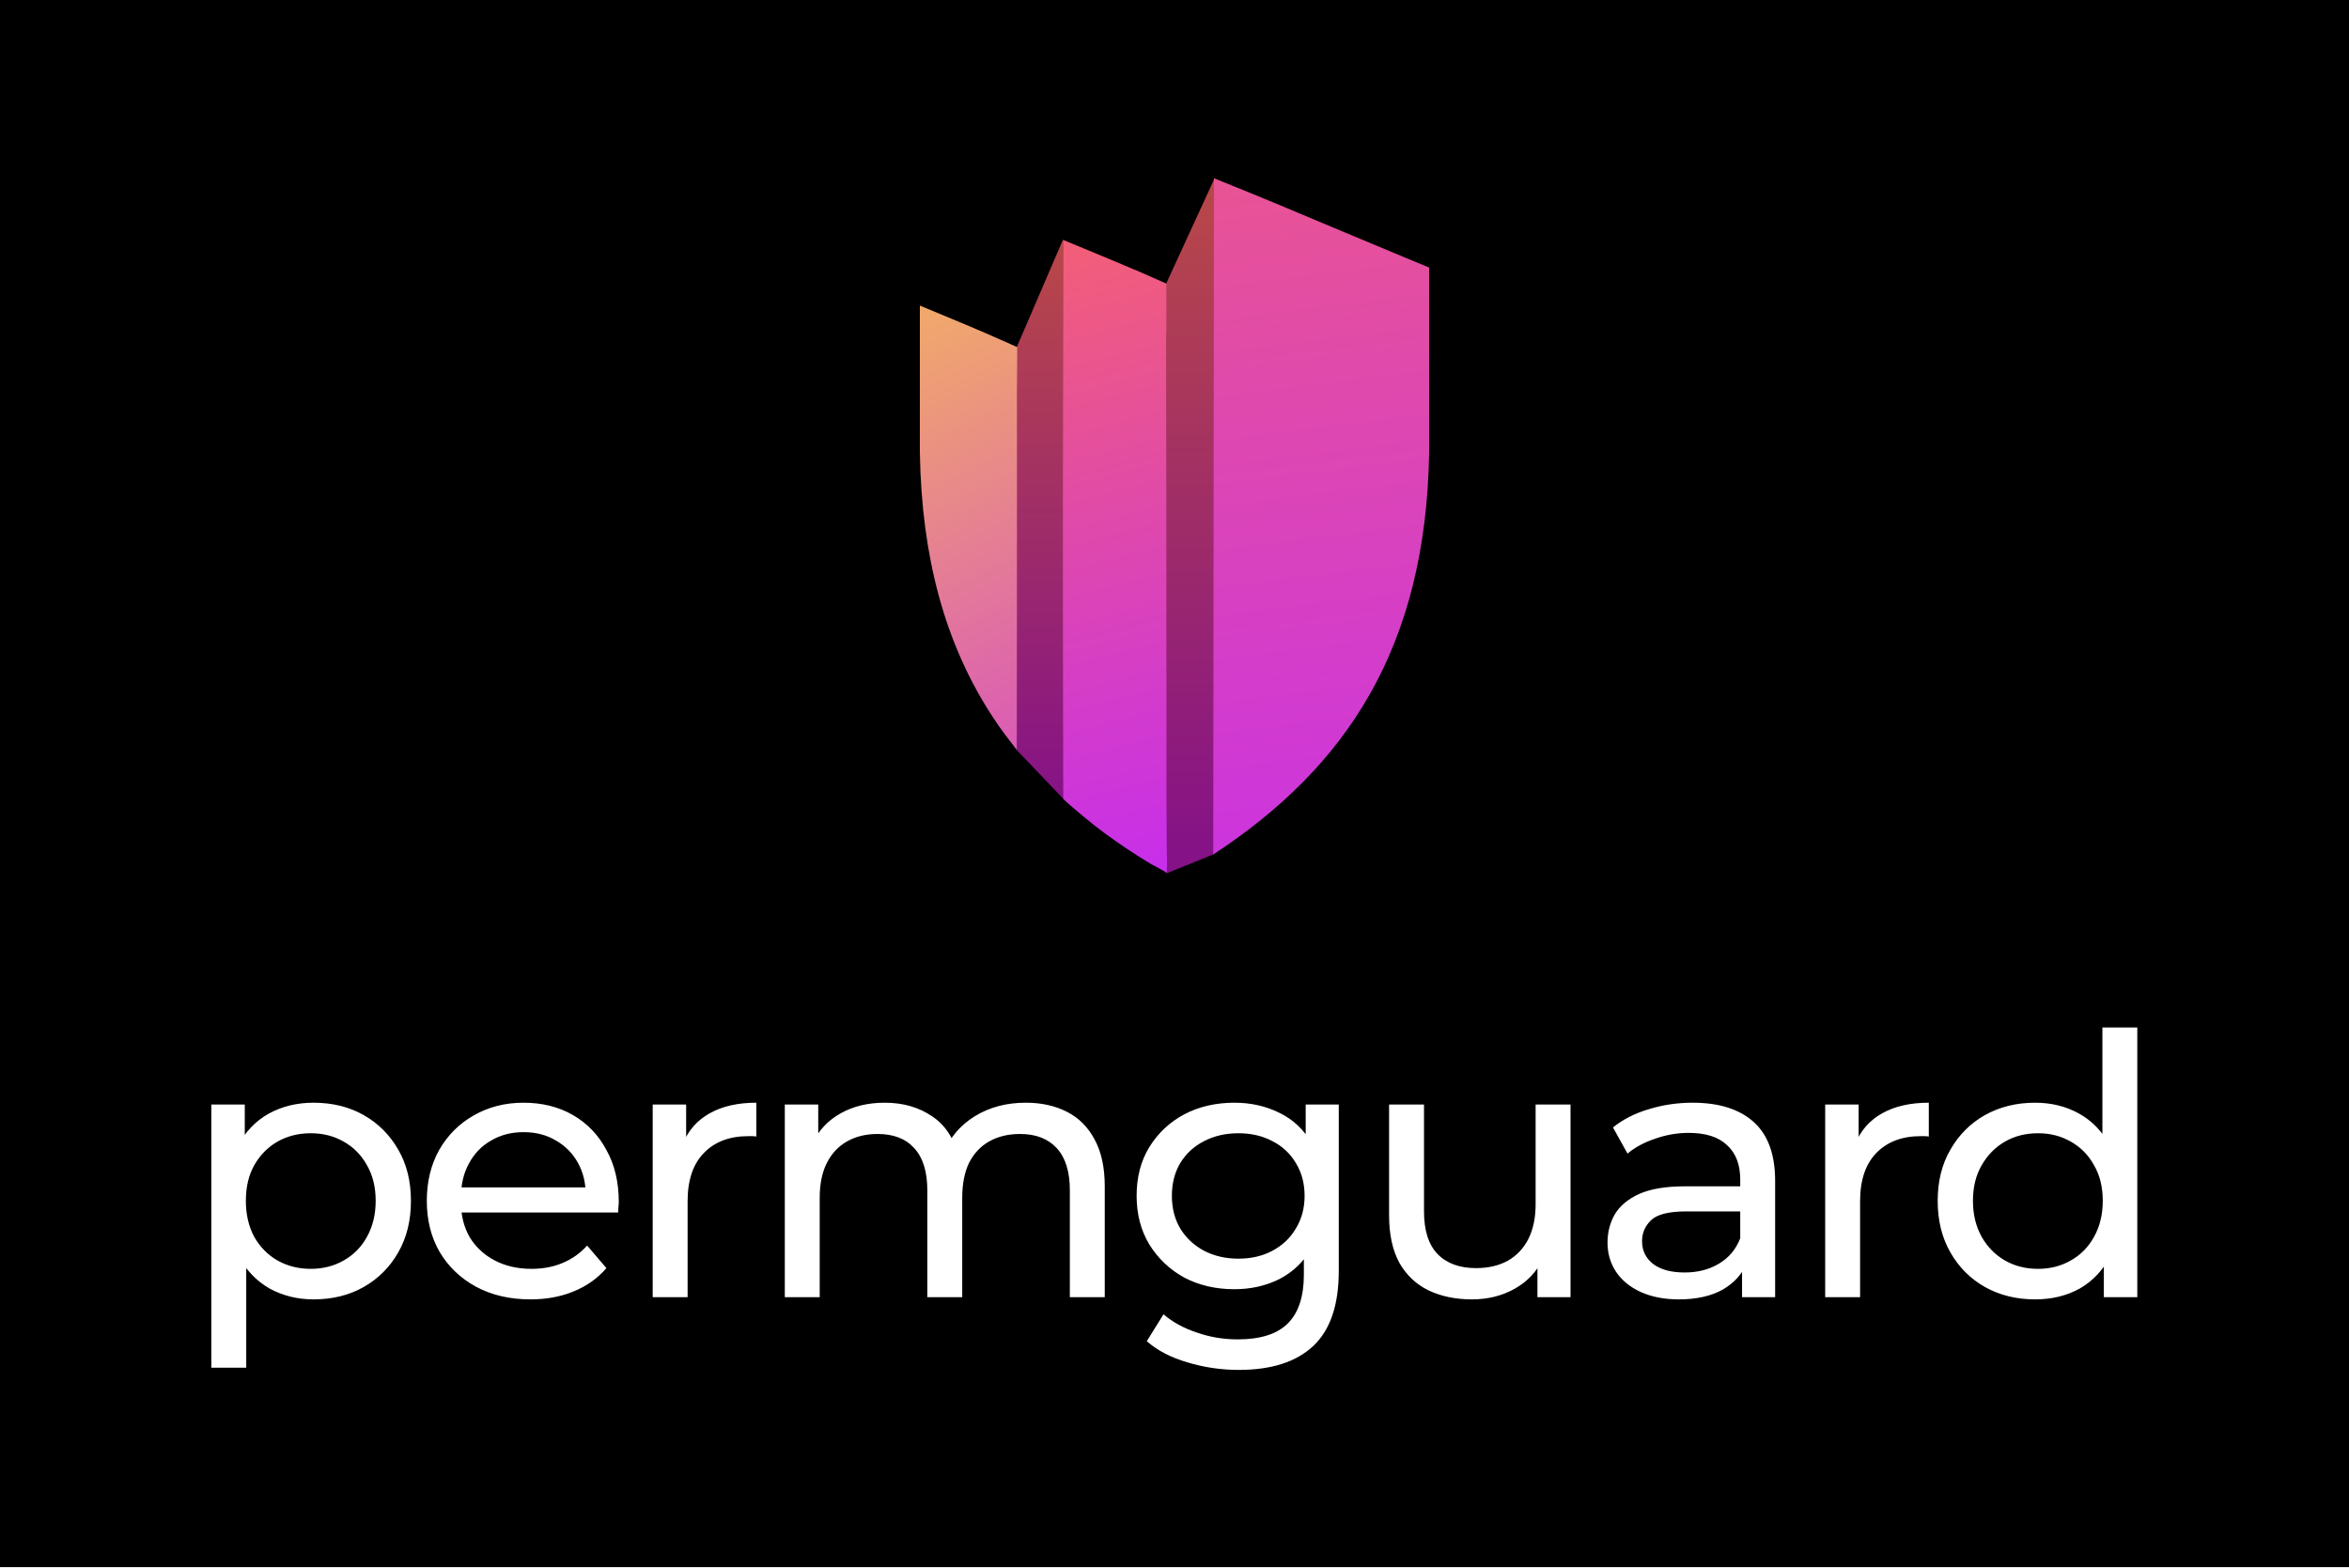
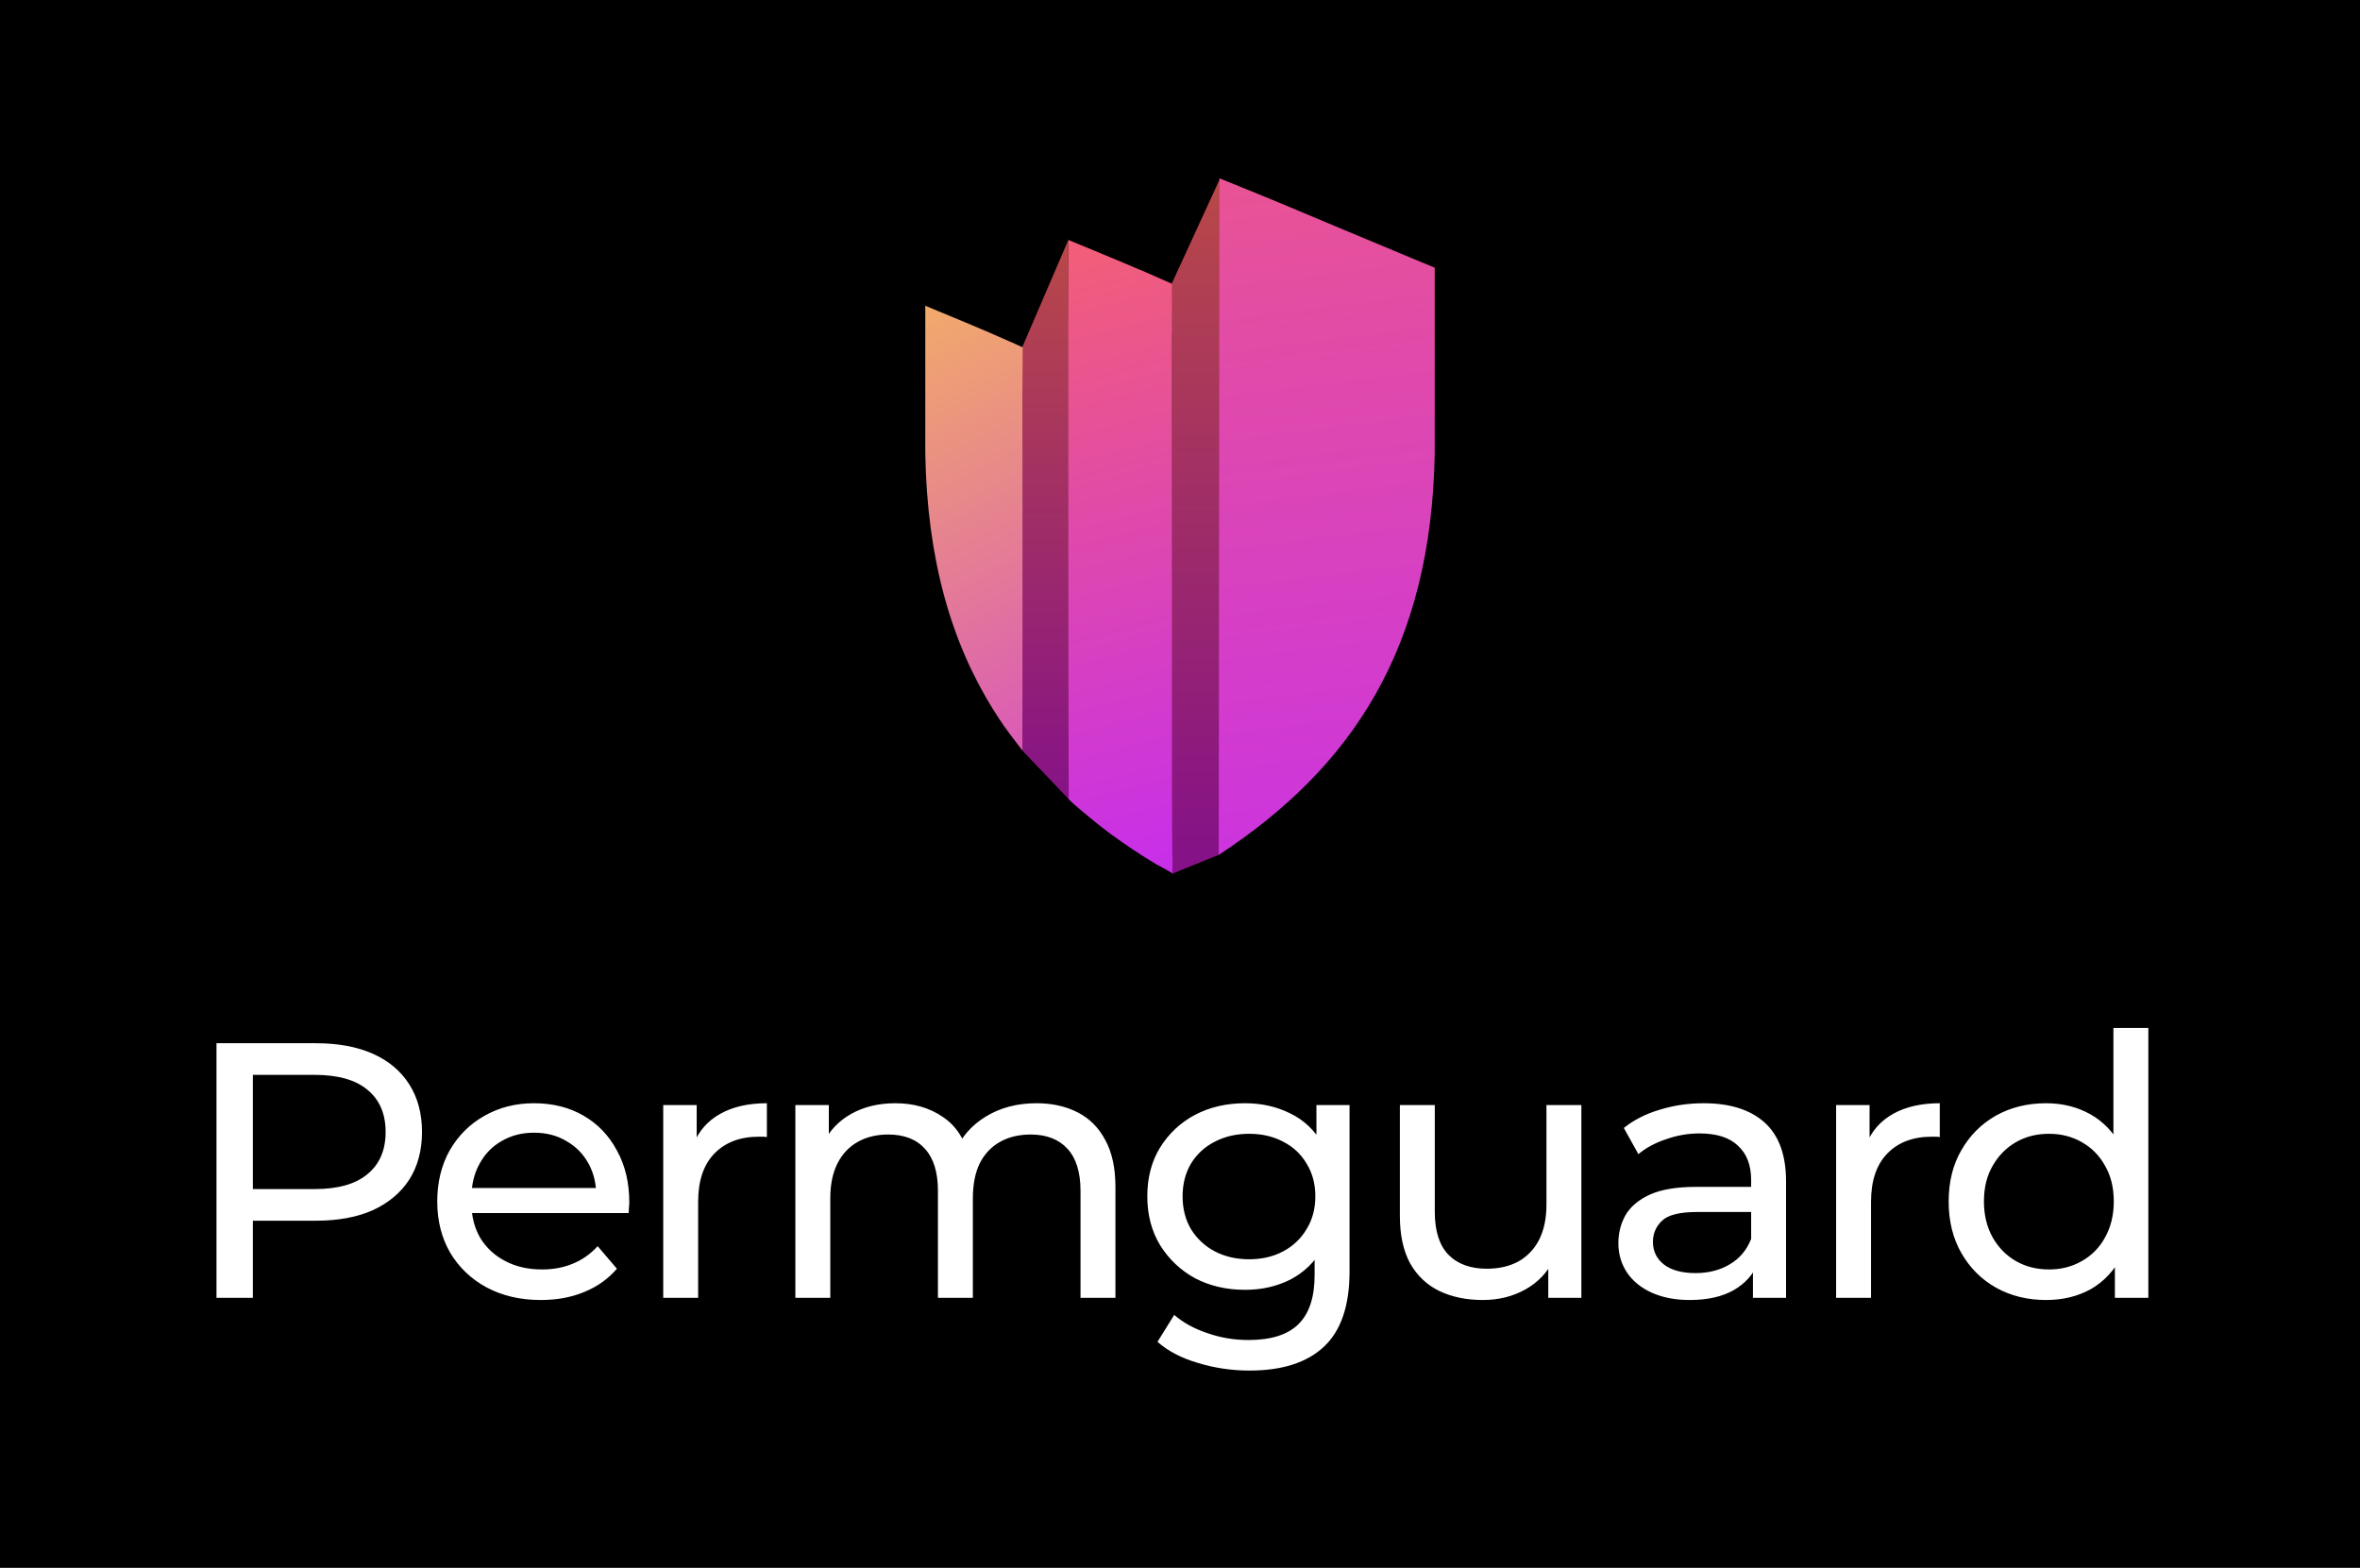
- <svg xmlns="http://www.w3.org/2000/svg" width="1845" height="1231" viewBox="0 0 1845 1231" fill="none">
-   <rect width="1845" height="1231" fill="black" />
-   <path d="M911.75 231.968L953.674 140.726V670.88L916.499 685.967C916.499 685.967 911.75 360.39 911.75 231.968Z" fill="url(#paint0_linear_44_475)" />
-   <path d="M798.479 272.964L834.843 188.406L836.104 628.454L798.792 589.394C798.792 589.394 798.479 380.93 798.479 272.964Z" fill="url(#paint1_linear_44_475)" />
-   <path d="M916.55 671.981L916.168 625.793C916.136 504.615 916.168 383.437 915.881 262.259L916.104 262.705V222.768L891.279 211.821L891.374 212.012C873.392 204.184 854.805 196.706 834.881 188.4V232.983C834.849 359.189 834.774 501.2 835.124 627.406C836.77 629.341 840.547 632.557 841.407 633.288C844.812 636.312 848.312 639.062 851.749 641.99C862.411 650.996 873.869 659.206 885.454 666.97C891.502 671.012 897.644 674.894 903.882 678.617C904.964 679.254 916.518 685.141 916.55 686C916.422 679.604 916.868 679.237 916.55 671.981Z" fill="url(#paint2_linear_44_475)" />
-   <path d="M1122.5 210.167V355.562C1119.99 509.007 1057.42 602.729 952.928 671.241L953.498 140C969.761 146.619 984.656 152.57 999.456 158.743C1034.37 173.349 1069.22 188.083 1104.14 202.562C1110.25 205.108 1116.39 207.653 1122.5 210.167Z" fill="url(#paint3_linear_44_475)" />
-   <path d="M798.822 496.44C798.822 493.958 798.822 491.476 798.822 488.994C798.822 451.921 798.822 415.199 798.79 378.635C798.79 377.331 798.79 376.058 798.79 374.753C798.79 365.684 798.758 356.614 798.758 347.577C798.758 340.163 798.726 332.748 798.726 325.397C798.726 322.438 798.726 319.478 798.726 316.519C798.726 313.082 798.726 309.677 798.694 306.272L798.758 306.527L798.981 272.732L793.793 270.377C793.793 270.377 793.793 270.377 793.761 270.345C793.634 270.282 793.507 270.218 793.347 270.154L790.101 268.659V268.722C768.14 258.858 745.766 249.725 722.5 240.051V355.533C723.869 438.556 742.615 504.077 776.129 557.57C782.685 567.976 785.677 572.144 793.093 581.882C793.284 582.136 798.535 589.074 798.79 589.296C798.79 563.33 798.79 537.077 798.79 510.76C798.822 505.987 798.822 501.213 798.822 496.44Z" fill="url(#paint4_linear_44_475)" />
-   <path d="M246.233 1020.71C233.668 1020.71 222.15 1017.86 211.679 1012.15C201.398 1006.24 193.117 997.582 186.834 986.159C180.742 974.736 177.696 960.458 177.696 943.323C177.696 926.189 180.647 911.91 186.548 900.487C192.641 889.064 200.827 880.497 211.108 874.786C221.579 869.074 233.287 866.218 246.233 866.218C261.083 866.218 274.219 869.455 285.642 875.928C297.065 882.401 306.108 891.444 312.772 903.057C319.435 914.48 322.767 927.902 322.767 943.323C322.767 958.744 319.435 972.261 312.772 983.875C306.108 995.488 297.065 1004.53 285.642 1011C274.219 1017.48 261.083 1020.71 246.233 1020.71ZM165.987 1074.4V867.646H192.26V908.483L190.546 943.609L193.402 978.734V1074.4H165.987ZM243.949 996.725C253.658 996.725 262.32 994.536 269.936 990.157C277.741 985.778 283.834 979.591 288.212 971.595C292.782 963.408 295.066 953.985 295.066 943.323C295.066 932.471 292.782 923.143 288.212 915.337C283.834 907.341 277.741 901.154 269.936 896.775C262.32 892.396 253.658 890.207 243.949 890.207C234.429 890.207 225.767 892.396 217.961 896.775C210.346 901.154 204.254 907.341 199.685 915.337C195.306 923.143 193.117 932.471 193.117 943.323C193.117 953.985 195.306 963.408 199.685 971.595C204.254 979.591 210.346 985.778 217.961 990.157C225.767 994.536 234.429 996.725 243.949 996.725ZM416.618 1020.71C400.435 1020.71 386.156 1017.38 373.782 1010.72C361.597 1004.06 352.078 994.917 345.224 983.303C338.561 971.69 335.229 958.363 335.229 943.323C335.229 928.283 338.466 914.956 344.939 903.343C351.602 891.73 360.645 882.686 372.068 876.214C383.682 869.55 396.723 866.218 411.192 866.218C425.851 866.218 438.797 869.455 450.03 875.928C461.262 882.401 470.02 891.539 476.302 903.343C482.775 914.956 486.012 928.569 486.012 944.18C486.012 945.322 485.917 946.655 485.726 948.178C485.726 949.701 485.631 951.129 485.441 952.461H356.647V932.757H471.162L460.025 939.611C460.215 929.901 458.216 921.239 454.028 913.624C449.839 906.008 444.033 900.106 436.608 895.918C429.373 891.539 420.901 889.35 411.192 889.35C401.673 889.35 393.201 891.539 385.776 895.918C378.351 900.106 372.544 906.103 368.356 913.909C364.167 921.524 362.073 930.282 362.073 940.182V944.751C362.073 954.841 364.358 963.884 368.927 971.88C373.686 979.686 380.255 985.778 388.631 990.157C397.008 994.536 406.623 996.725 417.474 996.725C426.422 996.725 434.513 995.202 441.748 992.156C449.173 989.11 455.646 984.541 461.167 978.449L476.302 996.154C469.449 1004.15 460.881 1010.24 450.601 1014.43C440.511 1018.62 429.183 1020.71 416.618 1020.71ZM512.657 1019V867.646H538.93V908.769L536.36 898.488C540.548 888.017 547.592 880.021 557.492 874.5C567.392 868.979 579.576 866.218 594.045 866.218V892.777C592.903 892.586 591.761 892.491 590.619 892.491C589.667 892.491 588.715 892.491 587.763 892.491C573.103 892.491 561.49 896.87 552.923 905.628C544.356 914.385 540.072 927.046 540.072 943.609V1019H512.657ZM805.746 866.218C817.931 866.218 828.687 868.598 838.016 873.358C847.345 878.117 854.579 885.352 859.72 895.061C865.05 904.771 867.716 917.05 867.716 931.9V1019H840.301V935.042C840.301 920.382 836.874 909.34 830.02 901.915C823.166 894.49 813.552 890.778 801.177 890.778C792.039 890.778 784.043 892.682 777.189 896.489C770.335 900.297 765.005 905.913 761.197 913.338C757.58 920.763 755.771 929.996 755.771 941.039V1019H728.356V935.042C728.356 920.382 724.929 909.34 718.076 901.915C711.412 894.49 701.798 890.778 689.233 890.778C680.285 890.778 672.384 892.682 665.53 896.489C658.676 900.297 653.346 905.913 649.538 913.338C645.73 920.763 643.827 929.996 643.827 941.039V1019H616.412V867.646H642.684V907.912L638.401 897.631C643.16 887.732 650.49 880.021 660.39 874.5C670.29 868.979 681.808 866.218 694.944 866.218C709.413 866.218 721.883 869.836 732.354 877.07C742.825 884.114 749.679 894.871 752.915 909.34L741.778 904.771C746.347 893.158 754.343 883.829 765.766 876.785C777.189 869.741 790.516 866.218 805.746 866.218ZM972.99 1076.11C959.092 1076.11 945.575 1074.12 932.438 1070.12C919.492 1066.31 908.926 1060.79 900.74 1053.55L913.876 1032.42C920.92 1038.51 929.582 1043.27 939.863 1046.7C950.144 1050.32 960.9 1052.13 972.133 1052.13C990.029 1052.13 1003.17 1047.94 1011.54 1039.56C1019.92 1031.18 1024.11 1018.43 1024.11 1001.29V969.31L1026.96 939.325L1025.54 909.054V867.646H1051.52V998.439C1051.52 1025.09 1044.86 1044.7 1031.53 1057.27C1018.21 1069.83 998.691 1076.11 972.99 1076.11ZM969.563 1012.72C954.903 1012.72 941.767 1009.67 930.154 1003.58C918.731 997.296 909.592 988.634 902.739 977.592C896.075 966.55 892.744 953.794 892.744 939.325C892.744 924.666 896.075 911.91 902.739 901.058C909.592 890.016 918.731 881.449 930.154 875.357C941.767 869.265 954.903 866.218 969.563 866.218C982.509 866.218 994.312 868.884 1004.97 874.214C1015.64 879.355 1024.11 887.351 1030.39 898.203C1036.86 909.054 1040.1 922.762 1040.1 939.325C1040.1 955.698 1036.86 969.31 1030.39 980.162C1024.11 991.014 1015.64 999.2 1004.97 1004.72C994.312 1010.05 982.509 1012.72 969.563 1012.72ZM972.704 988.729C982.794 988.729 991.742 986.635 999.548 982.447C1007.35 978.258 1013.45 972.452 1017.82 965.027C1022.39 957.602 1024.68 949.035 1024.68 939.325C1024.68 929.616 1022.39 921.048 1017.82 913.624C1013.45 906.199 1007.35 900.487 999.548 896.489C991.742 892.301 982.794 890.207 972.704 890.207C962.614 890.207 953.571 892.301 945.575 896.489C937.769 900.487 931.582 906.199 927.012 913.624C922.634 921.048 920.444 929.616 920.444 939.325C920.444 949.035 922.634 957.602 927.012 965.027C931.582 972.452 937.769 978.258 945.575 982.447C953.571 986.635 962.614 988.729 972.704 988.729ZM1156.16 1020.71C1143.22 1020.71 1131.8 1018.33 1121.9 1013.57C1112.19 1008.81 1104.57 1001.58 1099.05 991.871C1093.72 981.971 1091.05 969.596 1091.05 954.746V867.646H1118.47V951.605C1118.47 966.455 1121.99 977.592 1129.04 985.017C1136.27 992.442 1146.36 996.154 1159.31 996.154C1168.82 996.154 1177.11 994.25 1184.15 990.443C1191.19 986.445 1196.62 980.733 1200.43 973.308C1204.24 965.693 1206.14 956.555 1206.14 945.893V867.646H1233.55V1019H1207.57V978.163L1211.85 989.015C1206.9 999.105 1199.48 1006.91 1189.58 1012.43C1179.68 1017.95 1168.54 1020.71 1156.16 1020.71ZM1368.28 1019V987.016L1366.85 981.019V926.474C1366.85 914.861 1363.42 905.913 1356.57 899.63C1349.9 893.158 1339.81 889.921 1326.3 889.921C1317.35 889.921 1308.59 891.444 1300.02 894.49C1291.46 897.346 1284.22 901.249 1278.32 906.199L1266.9 885.637C1274.7 879.355 1284.03 874.595 1294.88 871.359C1305.93 867.932 1317.44 866.218 1329.44 866.218C1350.19 866.218 1366.18 871.264 1377.41 881.354C1388.65 891.444 1394.26 906.865 1394.26 927.617V1019H1368.28ZM1318.59 1020.71C1307.35 1020.71 1297.45 1018.81 1288.89 1015C1280.51 1011.19 1274.04 1005.96 1269.47 999.295C1264.9 992.442 1262.61 984.731 1262.61 976.164C1262.61 967.978 1264.52 960.553 1268.33 953.889C1272.32 947.226 1278.7 941.895 1287.46 937.897C1296.41 933.899 1308.4 931.9 1323.44 931.9H1371.42V951.605H1324.58C1310.88 951.605 1301.64 953.889 1296.88 958.459C1292.12 963.028 1289.74 968.549 1289.74 975.022C1289.74 982.447 1292.69 988.444 1298.6 993.013C1304.5 997.392 1312.68 999.581 1323.16 999.581C1333.44 999.581 1342.38 997.296 1350 992.727C1357.81 988.158 1363.42 981.495 1366.85 972.737L1372.27 991.585C1368.66 1000.53 1362.28 1007.67 1353.14 1013C1344 1018.14 1332.48 1020.71 1318.59 1020.71ZM1433.57 1019V867.646H1459.85V908.769L1457.28 898.488C1461.47 888.017 1468.51 880.021 1478.41 874.5C1488.31 868.979 1500.49 866.218 1514.96 866.218V892.777C1513.82 892.586 1512.68 892.491 1511.54 892.491C1510.58 892.491 1509.63 892.491 1508.68 892.491C1494.02 892.491 1482.41 896.87 1473.84 905.628C1465.27 914.385 1460.99 927.046 1460.99 943.609V1019H1433.57ZM1598.47 1020.71C1583.82 1020.71 1570.68 1017.48 1559.07 1011C1547.64 1004.53 1538.6 995.488 1531.94 983.875C1525.27 972.261 1521.94 958.744 1521.94 943.323C1521.94 927.902 1525.27 914.48 1531.94 903.057C1538.6 891.444 1547.64 882.401 1559.07 875.928C1570.68 869.455 1583.82 866.218 1598.47 866.218C1611.23 866.218 1622.75 869.074 1633.03 874.786C1643.31 880.497 1651.5 889.064 1657.59 900.487C1663.87 911.91 1667.01 926.189 1667.01 943.323C1667.01 960.458 1663.97 974.736 1657.87 986.159C1651.97 997.582 1643.88 1006.24 1633.6 1012.15C1623.32 1017.86 1611.61 1020.71 1598.47 1020.71ZM1600.76 996.725C1610.28 996.725 1618.85 994.536 1626.46 990.157C1634.27 985.778 1640.36 979.591 1644.74 971.595C1649.31 963.408 1651.59 953.985 1651.59 943.323C1651.59 932.471 1649.31 923.143 1644.74 915.337C1640.36 907.341 1634.27 901.154 1626.46 896.775C1618.85 892.396 1610.28 890.207 1600.76 890.207C1591.05 890.207 1582.39 892.396 1574.77 896.775C1567.16 901.154 1561.06 907.341 1556.5 915.337C1551.93 923.143 1549.64 932.471 1549.64 943.323C1549.64 953.985 1551.93 963.408 1556.5 971.595C1561.06 979.591 1567.16 985.778 1574.77 990.157C1582.39 994.536 1591.05 996.725 1600.76 996.725ZM1652.45 1019V978.163L1654.16 943.038L1651.31 907.912V807.105H1678.72V1019H1652.45Z" fill="white" />
+ <svg xmlns="http://www.w3.org/2000/svg" width="1853" height="1231" viewBox="0 0 1853 1231" fill="none">
+   <rect width="1853" height="1231" fill="black" />
+   <path d="M915.75 231.968L957.674 140.726V670.881L920.499 685.967C920.499 685.967 915.75 360.39 915.75 231.968Z" fill="url(#paint0_linear_1_640)" />
+   <path d="M802.479 272.964L838.843 188.406L840.104 628.453L802.792 589.393C802.792 589.393 802.479 380.929 802.479 272.964Z" fill="url(#paint1_linear_1_640)" />
+   <path d="M920.55 671.981L920.168 625.793C920.136 504.615 920.168 383.437 919.881 262.259L920.104 262.705V222.768L895.279 211.821L895.374 212.012C877.392 204.184 858.805 196.706 838.881 188.4V232.983C838.849 359.189 838.774 501.2 839.124 627.406C840.77 629.341 844.547 632.557 845.407 633.288C848.812 636.312 852.312 639.062 855.749 641.99C866.411 650.996 877.869 659.206 889.454 666.97C895.502 671.012 901.644 674.894 907.882 678.617C908.964 679.254 920.518 685.141 920.55 686C920.422 679.604 920.868 679.237 920.55 671.981Z" fill="url(#paint2_linear_1_640)" />
+   <path d="M1126.5 210.167V355.562C1123.99 509.007 1061.42 602.729 956.928 671.241L957.498 140C973.761 146.619 988.656 152.57 1003.46 158.743C1038.37 173.349 1073.22 188.083 1108.14 202.562C1114.25 205.108 1120.39 207.653 1126.5 210.167Z" fill="url(#paint3_linear_1_640)" />
+   <path d="M802.822 496.44C802.822 493.957 802.822 491.475 802.822 488.993C802.822 451.921 802.822 415.198 802.79 378.635C802.79 377.33 802.79 376.057 802.79 374.752C802.79 365.683 802.758 356.614 802.758 347.577C802.758 340.162 802.726 332.748 802.726 325.397C802.726 322.437 802.726 319.478 802.726 316.518C802.726 313.082 802.726 309.677 802.694 306.272L802.758 306.526L802.981 272.731L797.793 270.377C797.793 270.377 797.793 270.377 797.761 270.345C797.634 270.281 797.507 270.217 797.347 270.154L794.101 268.658V268.722C772.14 258.857 749.766 249.724 726.5 240.05V355.532C727.869 438.555 746.615 504.077 780.129 557.569C786.685 567.975 789.677 572.144 797.093 581.881C797.284 582.136 802.535 589.073 802.79 589.296C802.79 563.329 802.79 537.076 802.79 510.759C802.822 505.986 802.822 501.213 802.822 496.44Z" fill="url(#paint4_linear_1_640)" />
+   <path d="M169.985 1019V819.099H247.947C265.462 819.099 280.407 821.859 292.782 827.381C305.156 832.902 314.675 840.898 321.339 851.369C328.002 861.84 331.334 874.31 331.334 888.779C331.334 903.248 328.002 915.718 321.339 926.189C314.675 936.469 305.156 944.465 292.782 950.177C280.407 955.698 265.462 958.459 247.947 958.459H185.692L198.542 945.037V1019H169.985ZM198.542 947.892L185.692 933.614H247.09C265.367 933.614 279.169 929.711 288.498 921.905C298.017 914.1 302.777 903.057 302.777 888.779C302.777 874.5 298.017 863.458 288.498 855.652C279.169 847.847 265.367 843.944 247.09 843.944H185.692L198.542 829.665V947.892ZM424.705 1020.71C408.523 1020.71 394.244 1017.38 381.869 1010.72C369.685 1004.06 360.166 994.917 353.312 983.303C346.648 971.69 343.317 958.363 343.317 943.323C343.317 928.283 346.553 914.956 353.026 903.343C359.69 891.73 368.733 882.686 380.156 876.214C391.769 869.55 404.81 866.218 419.279 866.218C433.939 866.218 446.885 869.455 458.117 875.928C469.35 882.401 478.107 891.539 484.39 903.343C490.863 914.956 494.099 928.569 494.099 944.18C494.099 945.322 494.004 946.655 493.814 948.178C493.814 949.701 493.719 951.129 493.528 952.461H364.735V932.757H479.25L468.112 939.611C468.303 929.901 466.304 921.239 462.115 913.624C457.927 906.008 452.12 900.106 444.695 895.918C437.461 891.539 428.989 889.35 419.279 889.35C409.76 889.35 401.288 891.539 393.863 895.918C386.438 900.106 380.632 906.103 376.443 913.909C372.255 921.524 370.161 930.282 370.161 940.182V944.751C370.161 954.841 372.445 963.884 377.014 971.88C381.774 979.686 388.342 985.778 396.719 990.157C405.096 994.536 414.71 996.725 425.562 996.725C434.51 996.725 442.601 995.202 449.836 992.156C457.26 989.11 463.733 984.541 469.254 978.449L484.39 996.154C477.536 1004.15 468.969 1010.24 458.688 1014.43C448.598 1018.62 437.27 1020.71 424.705 1020.71ZM520.745 1019V867.646H547.017V908.769L544.447 898.488C548.636 888.017 555.68 880.021 565.58 874.5C575.479 868.979 587.664 866.218 602.133 866.218V892.777C600.991 892.586 599.848 892.491 598.706 892.491C597.754 892.491 596.802 892.491 595.85 892.491C581.191 892.491 569.578 896.87 561.01 905.628C552.443 914.385 548.16 927.046 548.16 943.609V1019H520.745ZM813.834 866.218C826.018 866.218 836.775 868.598 846.104 873.358C855.432 878.117 862.667 885.352 867.807 895.061C873.138 904.771 875.803 917.05 875.803 931.9V1019H848.388V935.042C848.388 920.382 844.961 909.34 838.108 901.915C831.254 894.49 821.64 890.778 809.265 890.778C800.126 890.778 792.13 892.682 785.277 896.489C778.423 900.297 773.092 905.913 769.285 913.338C765.667 920.763 763.859 929.996 763.859 941.039V1019H736.444V935.042C736.444 920.382 733.017 909.34 726.163 901.915C719.5 894.49 709.885 890.778 697.32 890.778C688.372 890.778 680.471 892.682 673.618 896.489C666.764 900.297 661.433 905.913 657.626 913.338C653.818 920.763 651.914 929.996 651.914 941.039V1019H624.499V867.646H650.772V907.912L646.488 897.631C651.248 887.732 658.577 880.021 668.477 874.5C678.377 868.979 689.895 866.218 703.032 866.218C717.501 866.218 729.971 869.836 740.442 877.07C750.913 884.114 757.766 894.871 761.003 909.34L749.866 904.771C754.435 893.158 762.431 883.829 773.854 876.785C785.277 869.741 798.603 866.218 813.834 866.218ZM981.077 1076.11C967.179 1076.11 953.662 1074.12 940.526 1070.12C927.58 1066.31 917.014 1060.79 908.827 1053.55L921.964 1032.42C929.008 1038.51 937.67 1043.27 947.951 1046.7C958.231 1050.32 968.988 1052.13 980.22 1052.13C998.116 1052.13 1011.25 1047.94 1019.63 1039.56C1028.01 1031.18 1032.19 1018.43 1032.19 1001.29V969.31L1035.05 939.325L1033.62 909.054V867.646H1059.61V998.439C1059.61 1025.09 1052.95 1044.7 1039.62 1057.27C1026.29 1069.83 1006.78 1076.11 981.077 1076.11ZM977.65 1012.72C962.991 1012.72 949.854 1009.67 938.241 1003.58C926.818 997.296 917.68 988.634 910.826 977.592C904.163 966.55 900.831 953.794 900.831 939.325C900.831 924.666 904.163 911.91 910.826 901.058C917.68 890.016 926.818 881.449 938.241 875.357C949.854 869.265 962.991 866.218 977.65 866.218C990.596 866.218 1002.4 868.884 1013.06 874.214C1023.72 879.355 1032.19 887.351 1038.48 898.203C1044.95 909.054 1048.19 922.762 1048.19 939.325C1048.19 955.698 1044.95 969.31 1038.48 980.162C1032.19 991.014 1023.72 999.2 1013.06 1004.72C1002.4 1010.05 990.596 1012.72 977.65 1012.72ZM980.792 988.729C990.882 988.729 999.83 986.635 1007.64 982.447C1015.44 978.258 1021.53 972.452 1025.91 965.027C1030.48 957.602 1032.77 949.035 1032.77 939.325C1032.77 929.616 1030.48 921.048 1025.91 913.624C1021.53 906.199 1015.44 900.487 1007.64 896.489C999.83 892.301 990.882 890.207 980.792 890.207C970.701 890.207 961.658 892.301 953.662 896.489C945.856 900.487 939.669 906.199 935.1 913.624C930.721 921.048 928.532 929.616 928.532 939.325C928.532 949.035 930.721 957.602 935.1 965.027C939.669 972.452 945.856 978.258 953.662 982.447C961.658 986.635 970.701 988.729 980.792 988.729ZM1164.25 1020.71C1151.31 1020.71 1139.88 1018.33 1129.98 1013.57C1120.27 1008.81 1112.66 1001.58 1107.14 991.871C1101.81 981.971 1099.14 969.596 1099.14 954.746V867.646H1126.56V951.605C1126.56 966.455 1130.08 977.592 1137.12 985.017C1144.36 992.442 1154.45 996.154 1167.39 996.154C1176.91 996.154 1185.19 994.25 1192.24 990.443C1199.28 986.445 1204.71 980.733 1208.52 973.308C1212.32 965.693 1214.23 956.555 1214.23 945.893V867.646H1241.64V1019H1215.66V978.163L1219.94 989.015C1214.99 999.105 1207.56 1006.91 1197.66 1012.43C1187.76 1017.95 1176.63 1020.71 1164.25 1020.71ZM1376.36 1019V987.016L1374.94 981.019V926.474C1374.94 914.861 1371.51 905.913 1364.66 899.63C1357.99 893.158 1347.9 889.921 1334.38 889.921C1325.44 889.921 1316.68 891.444 1308.11 894.49C1299.54 897.346 1292.31 901.249 1286.41 906.199L1274.99 885.637C1282.79 879.355 1292.12 874.595 1302.97 871.359C1314.01 867.932 1325.53 866.218 1337.53 866.218C1358.28 866.218 1374.27 871.264 1385.5 881.354C1396.73 891.444 1402.35 906.865 1402.35 927.617V1019H1376.36ZM1326.67 1020.71C1315.44 1020.71 1305.54 1018.81 1296.97 1015C1288.6 1011.19 1282.12 1005.96 1277.56 999.295C1272.99 992.442 1270.7 984.731 1270.7 976.164C1270.7 967.978 1272.61 960.553 1276.41 953.889C1280.41 947.226 1286.79 941.895 1295.55 937.897C1304.49 933.899 1316.49 931.9 1331.53 931.9H1379.5V951.605H1332.67C1318.96 951.605 1309.73 953.889 1304.97 958.459C1300.21 963.028 1297.83 968.549 1297.83 975.022C1297.83 982.447 1300.78 988.444 1306.68 993.013C1312.59 997.392 1320.77 999.581 1331.24 999.581C1341.52 999.581 1350.47 997.296 1358.09 992.727C1365.89 988.158 1371.51 981.495 1374.94 972.737L1380.36 991.585C1376.74 1000.53 1370.37 1007.67 1361.23 1013C1352.09 1018.14 1340.57 1020.71 1326.67 1020.71ZM1441.66 1019V867.646H1467.93V908.769L1465.36 898.488C1469.55 888.017 1476.6 880.021 1486.5 874.5C1496.4 868.979 1508.58 866.218 1523.05 866.218V892.777C1521.91 892.586 1520.77 892.491 1519.62 892.491C1518.67 892.491 1517.72 892.491 1516.77 892.491C1502.11 892.491 1490.49 896.87 1481.93 905.628C1473.36 914.385 1469.08 927.046 1469.08 943.609V1019H1441.66ZM1606.56 1020.71C1591.9 1020.71 1578.77 1017.48 1567.15 1011C1555.73 1004.53 1546.69 995.488 1540.02 983.875C1533.36 972.261 1530.03 958.744 1530.03 943.323C1530.03 927.902 1533.36 914.48 1540.02 903.057C1546.69 891.444 1555.73 882.401 1567.15 875.928C1578.77 869.455 1591.9 866.218 1606.56 866.218C1619.32 866.218 1630.84 869.074 1641.12 874.786C1651.4 880.497 1659.58 889.064 1665.68 900.487C1671.96 911.91 1675.1 926.189 1675.1 943.323C1675.1 960.458 1672.05 974.736 1665.96 986.159C1660.06 997.582 1651.97 1006.24 1641.69 1012.15C1631.41 1017.86 1619.7 1020.71 1606.56 1020.71ZM1608.85 996.725C1618.37 996.725 1626.93 994.536 1634.55 990.157C1642.35 985.778 1648.45 979.591 1652.82 971.595C1657.39 963.408 1659.68 953.985 1659.68 943.323C1659.68 932.471 1657.39 923.143 1652.82 915.337C1648.45 907.341 1642.35 901.154 1634.55 896.775C1626.93 892.396 1618.37 890.207 1608.85 890.207C1599.14 890.207 1590.47 892.396 1582.86 896.775C1575.24 901.154 1569.15 907.341 1564.58 915.337C1560.01 923.143 1557.73 932.471 1557.73 943.323C1557.73 953.985 1560.01 963.408 1564.58 971.595C1569.15 979.591 1575.24 985.778 1582.86 990.157C1590.47 994.536 1599.14 996.725 1608.85 996.725ZM1660.54 1019V978.163L1662.25 943.038L1659.39 907.912V807.105H1686.81V1019H1660.54Z" fill="white" />
  <defs>
-     <linearGradient id="paint0_linear_44_475" x1="932.863" y1="140.726" x2="932.863" y2="670.168" gradientUnits="userSpaceOnUse">
+     <linearGradient id="paint0_linear_1_640" x1="936.863" y1="140.726" x2="936.863" y2="670.169" gradientUnits="userSpaceOnUse">
      <stop stop-color="#B94848" />
      <stop offset="1" stop-color="#851287" />
    </linearGradient>
-     <linearGradient id="paint1_linear_44_475" x1="813.731" y1="188.403" x2="813.731" y2="633.509" gradientUnits="userSpaceOnUse">
+     <linearGradient id="paint1_linear_1_640" x1="817.731" y1="188.402" x2="817.731" y2="633.508" gradientUnits="userSpaceOnUse">
      <stop stop-color="#B94848" />
      <stop offset="1" stop-color="#851287" />
    </linearGradient>
-     <linearGradient id="paint2_linear_44_475" x1="875.7" y1="188.4" x2="1006.9" y2="686.045" gradientUnits="userSpaceOnUse">
+     <linearGradient id="paint2_linear_1_640" x1="879.7" y1="188.4" x2="1010.9" y2="686.045" gradientUnits="userSpaceOnUse">
      <stop stop-color="#F25E79" />
      <stop offset="1" stop-color="#C52CF1" />
    </linearGradient>
-     <linearGradient id="paint3_linear_44_475" x1="953.499" y1="-6.743" x2="1037.89" y2="671.218" gradientUnits="userSpaceOnUse">
+     <linearGradient id="paint3_linear_1_640" x1="957.499" y1="-6.743" x2="1041.89" y2="671.218" gradientUnits="userSpaceOnUse">
      <stop stop-color="#F05C80" />
      <stop offset="1" stop-color="#CC34DF" />
    </linearGradient>
-     <linearGradient id="paint4_linear_44_475" x1="550.736" y1="102.738" x2="862.626" y2="724.213" gradientUnits="userSpaceOnUse">
+     <linearGradient id="paint4_linear_1_640" x1="554.736" y1="102.738" x2="866.626" y2="724.212" gradientUnits="userSpaceOnUse">
      <stop stop-color="#FFD83E" />
      <stop offset="1" stop-color="#D038D7" />
    </linearGradient>
  </defs>
</svg>
